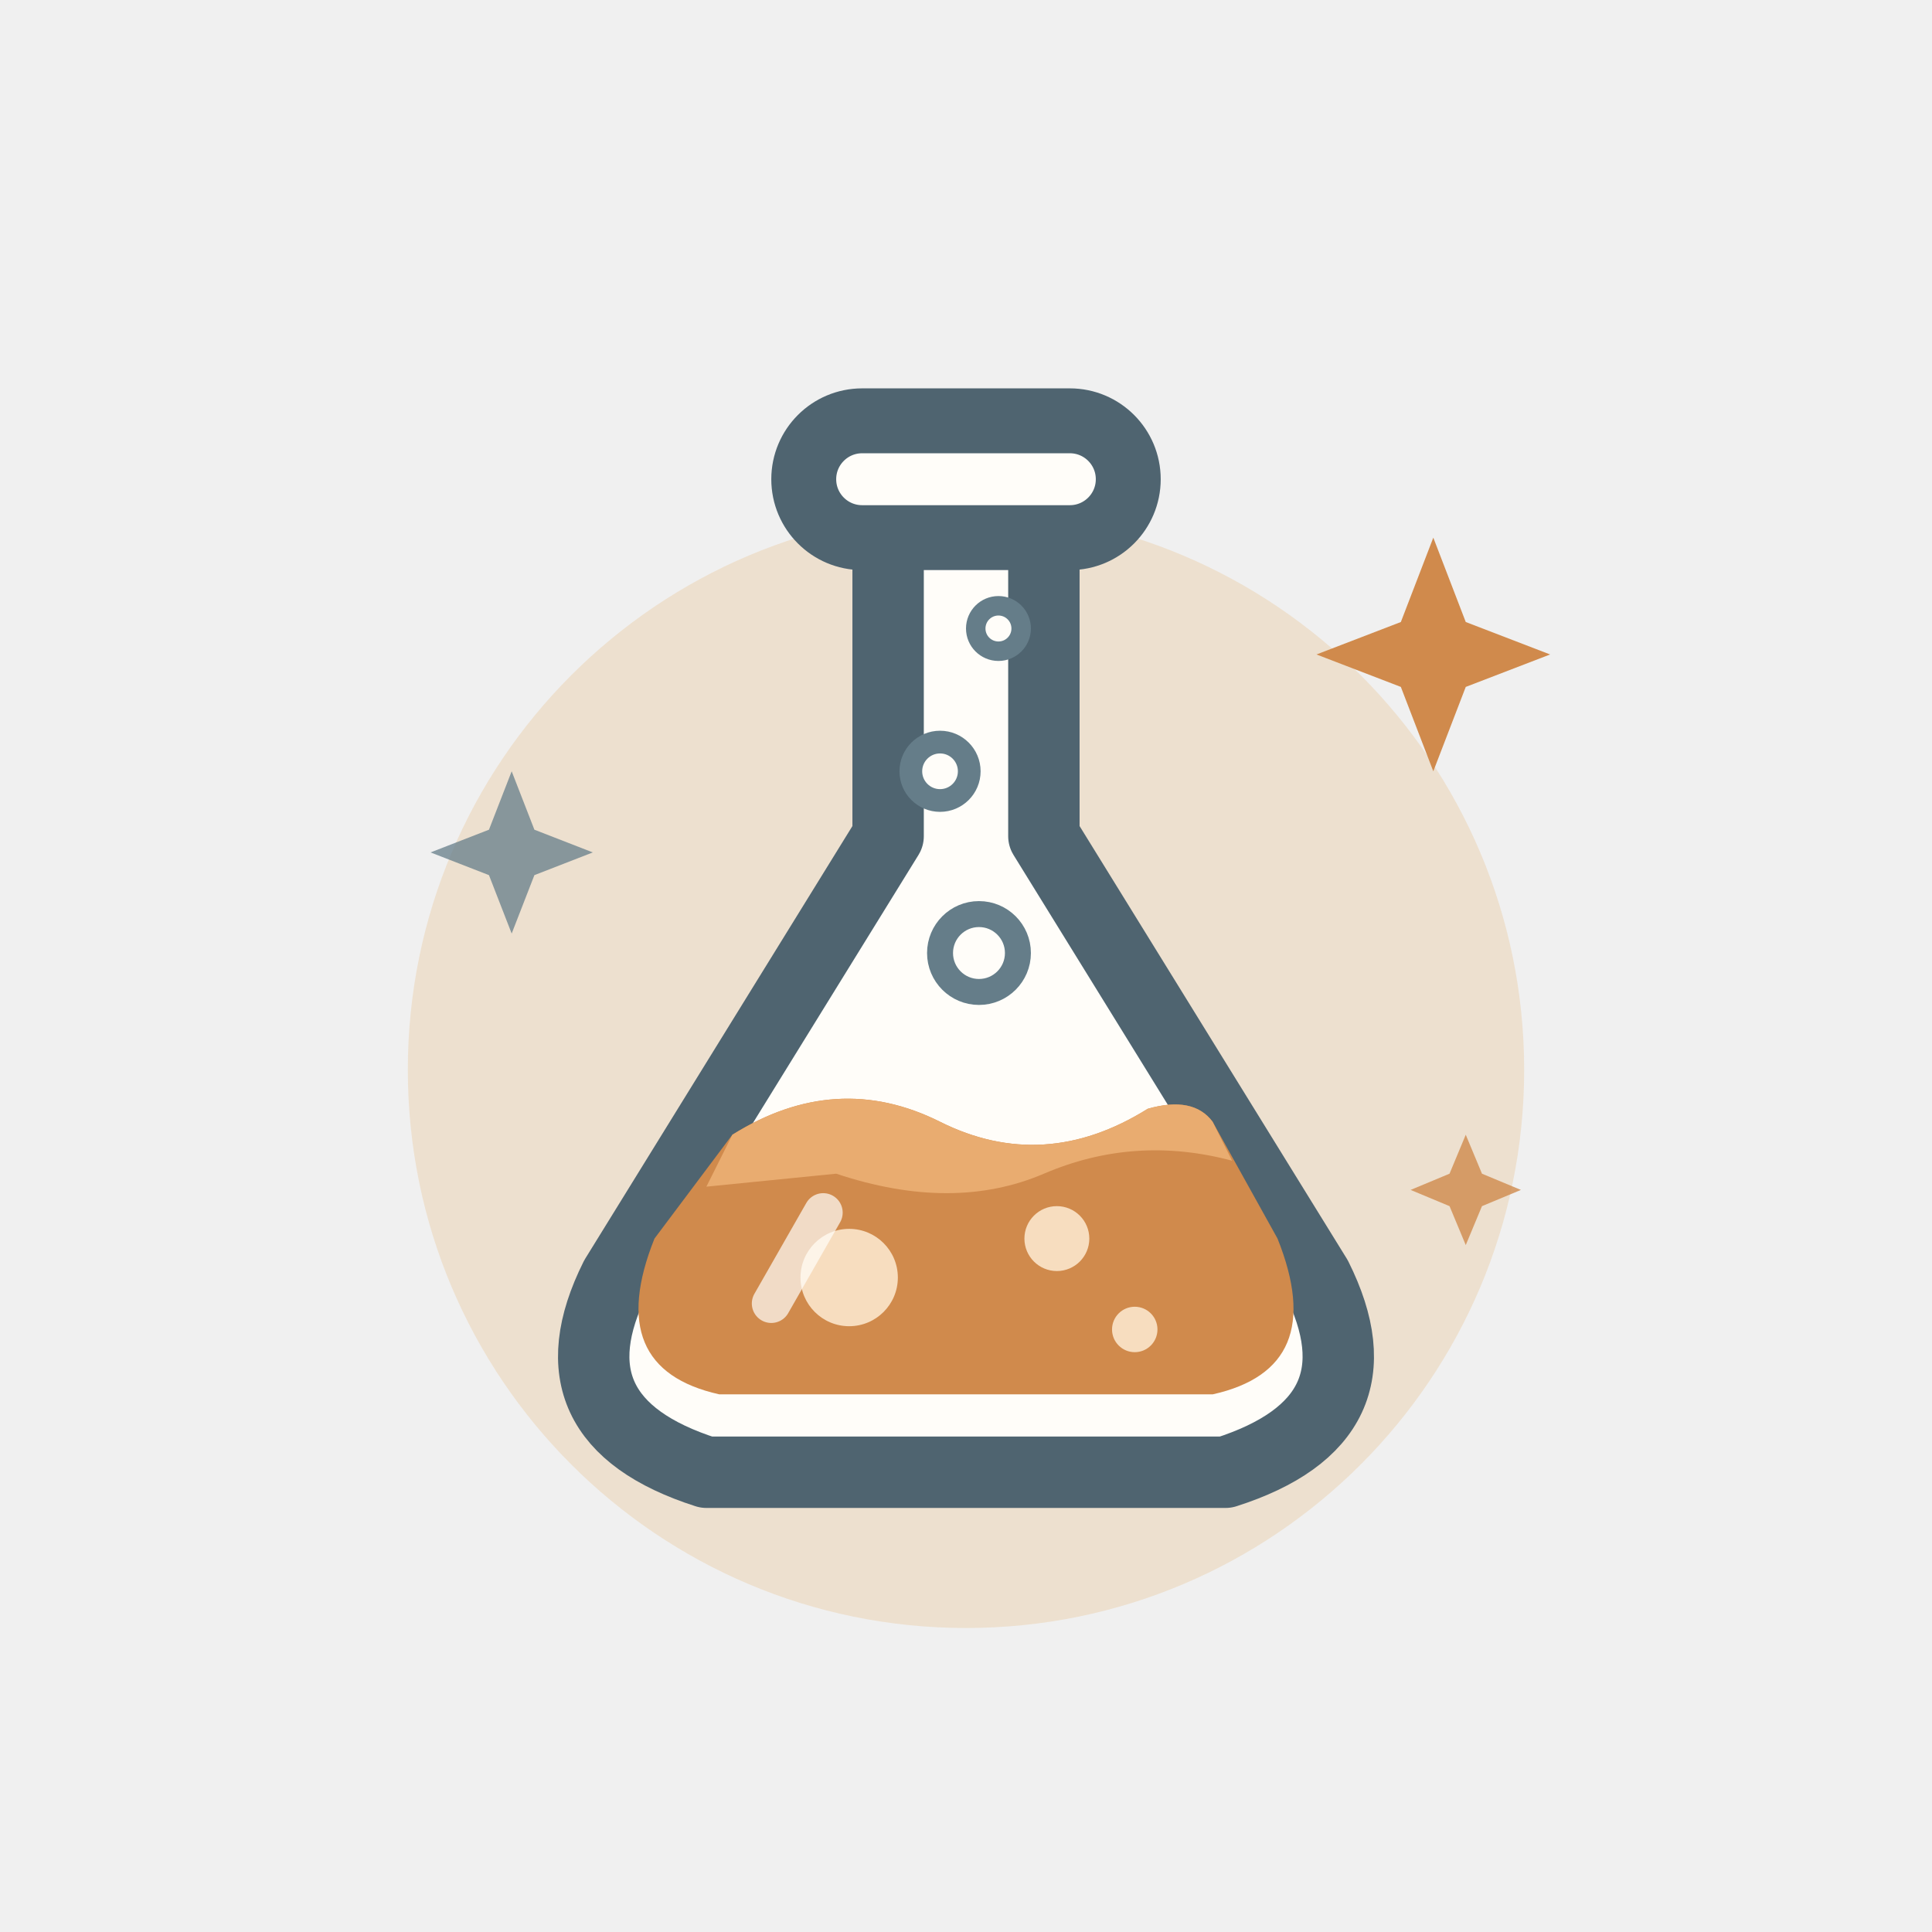
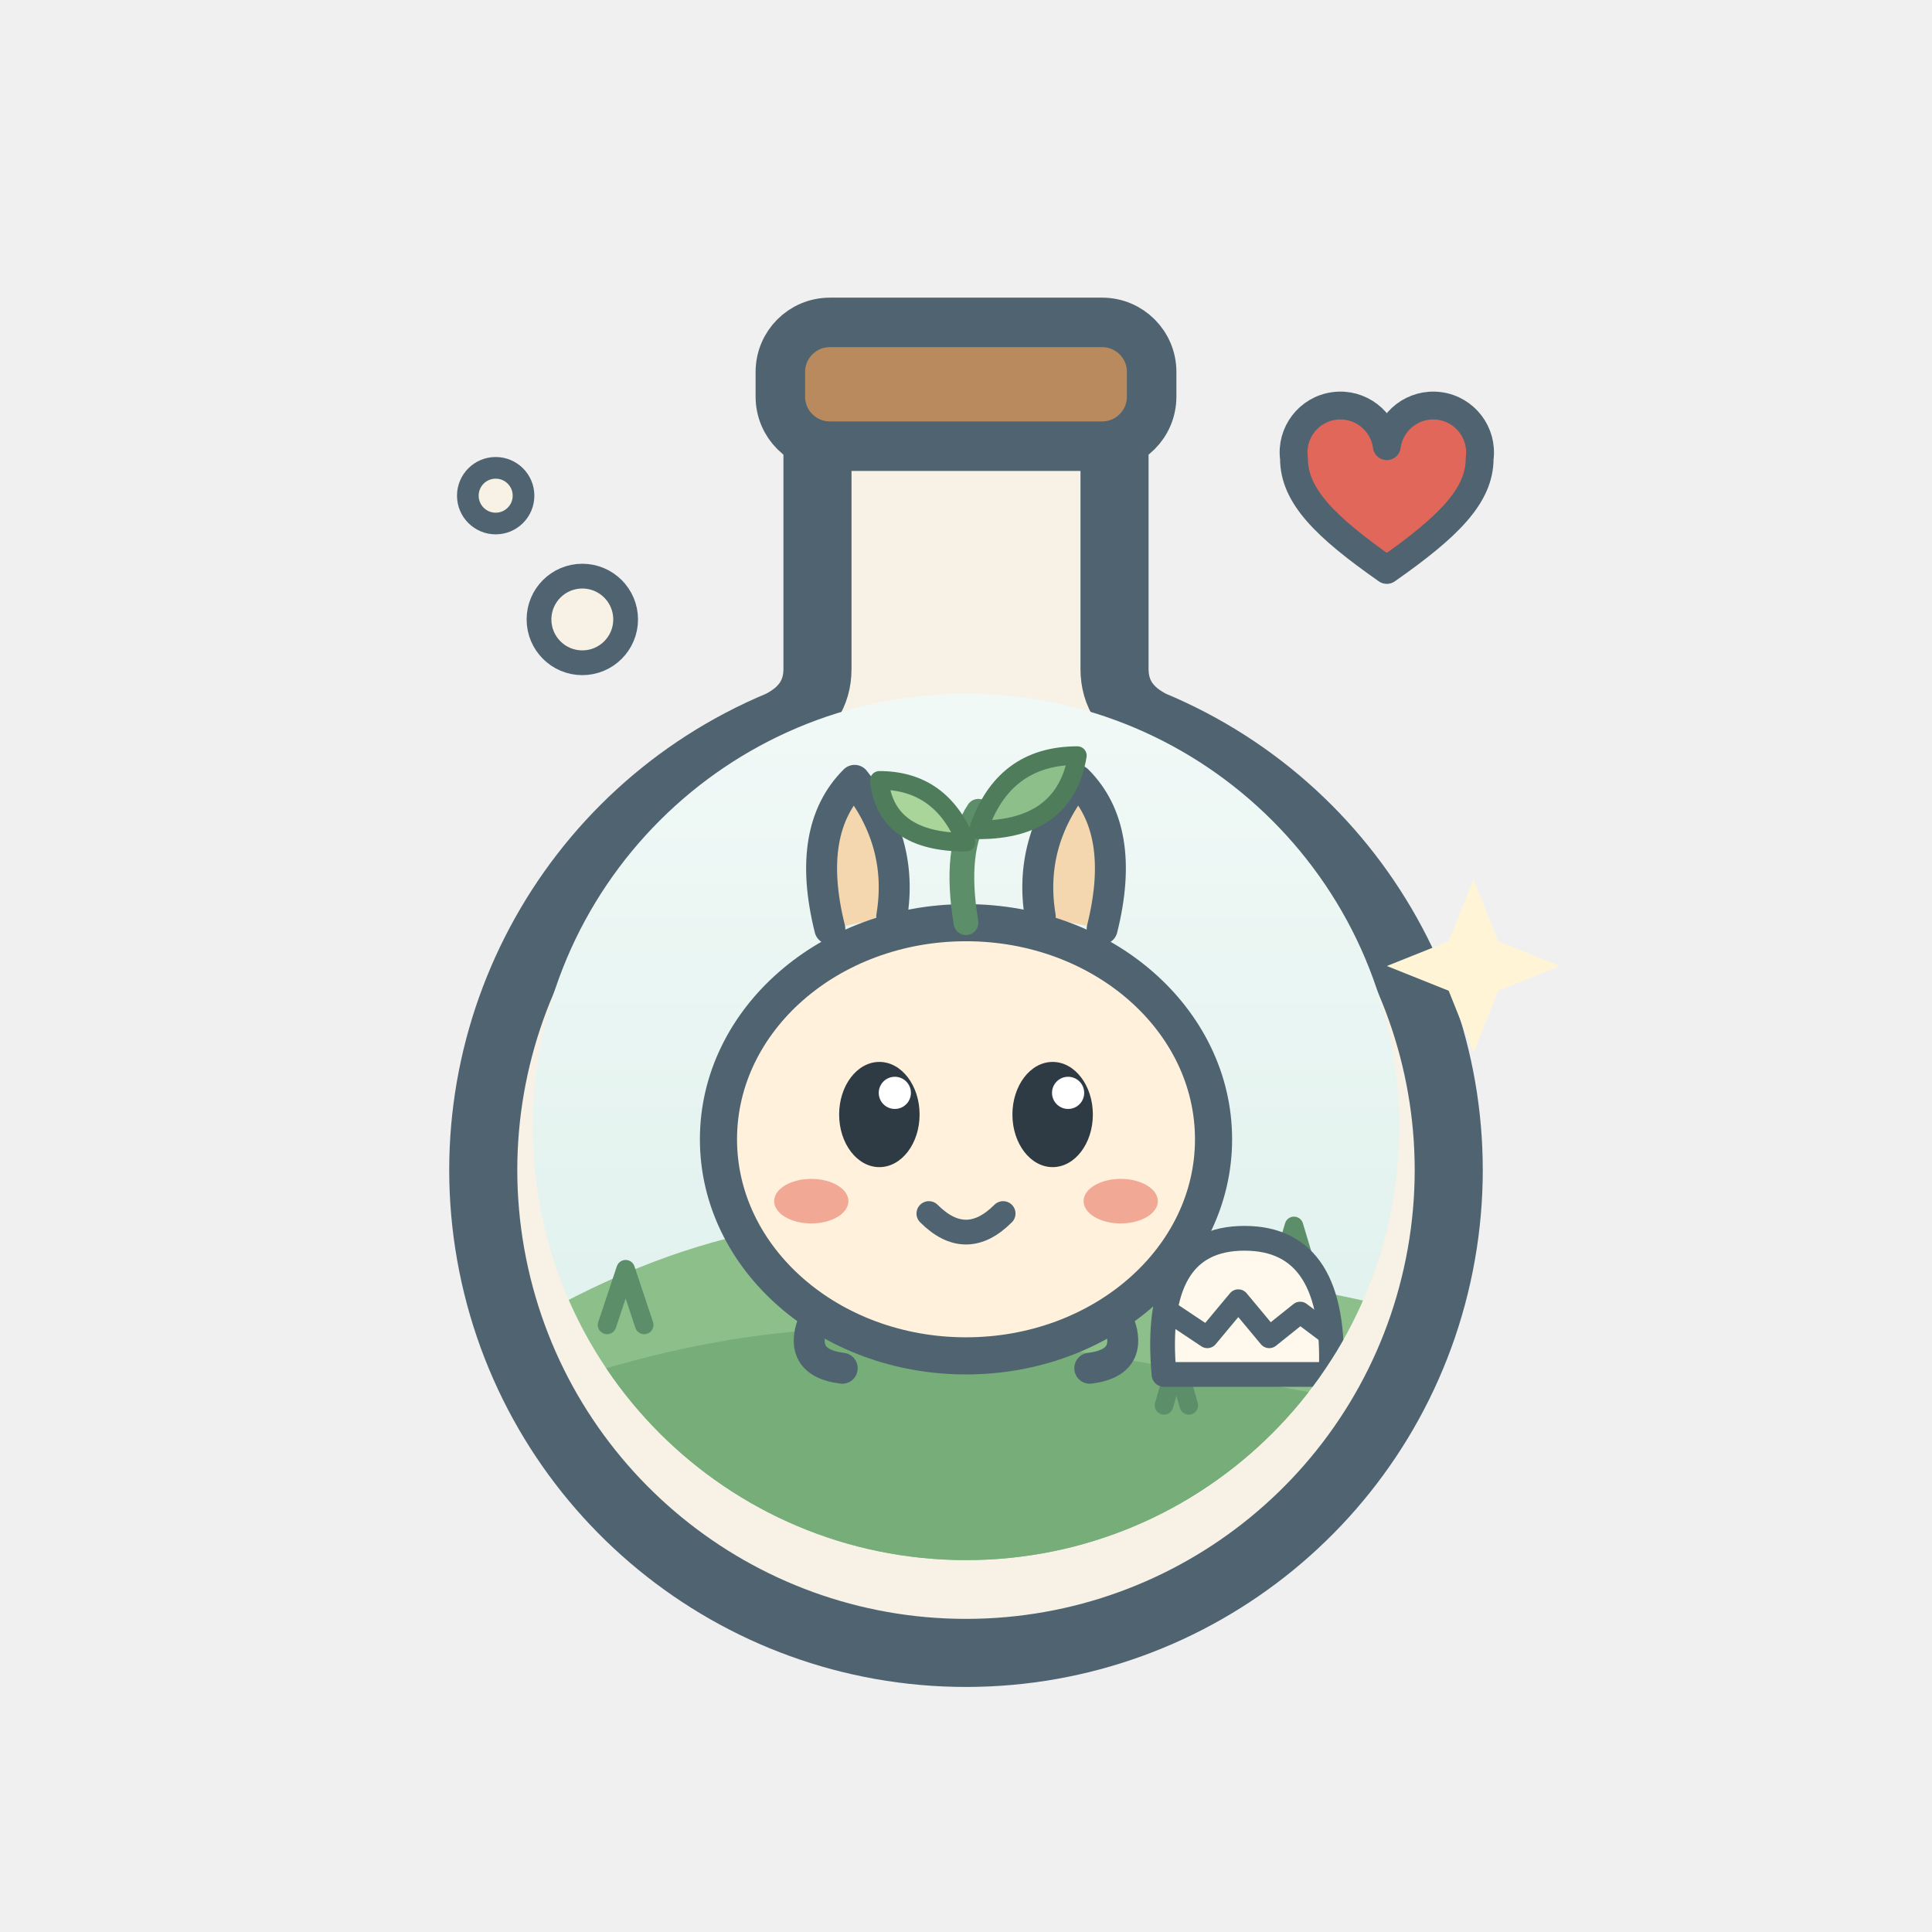
<svg xmlns="http://www.w3.org/2000/svg" width="432" height="432" viewBox="0 0 256 256">
-   <g transform="translate(128 128) scale(.86) translate(-128 -124)">
+   <defs>
+     <clipPath id="glassIn">
+       <circle cx="128" cy="160" r="70" />
+     </clipPath>
+     <linearGradient id="bg" x1="0" y1="0" x2="0" y2="1">
+       <stop stop-color="#F2BE7E" />
+       <stop offset="1" stop-color="#D88A47" />
+     </linearGradient>
+     <linearGradient id="air" x1="0" y1="0" x2="0" y2="1">
+       <stop stop-color="#F3FAF8" />
+       <stop offset="1" stop-color="#D9EEE9" />
+     </linearGradient>
+   </defs>
+   <g transform="translate(128 128) scale(.82) translate(-128 -134)">
    <g stroke-linecap="round" stroke-linejoin="round">
-       <circle cx="128" cy="140" r="86" fill="#EBD3B4" opacity=".55" />
-       <path d="M200 58l5 13 13 5-13 5-5 13-5-13-13-5 13-5z" fill="#D08A4C" />
-       <path d="M58 94l3.5 9 9 3.5-9 3.5-3.5 9-3.5-9-9-3.5 9-3.5z" fill="#657D89" opacity=".75" />
-       <path d="M205 150l2.5 6 6 2.5-6 2.5-2.5 6-2.5-6-6-2.5 6-2.5z" fill="#D08A4C" opacity=".8" />
-       <path d="M116 54V104L74 172Q63 194 88 202H168Q193 194 182 172L140 104V54" fill="#FFFDF9" stroke="#4F6470" stroke-width="11" />
-       <path d="M92 150Q108 140 124 148T156 146Q163 144 166 148L176 166Q184 186 166 190H90Q72 186 80 166Z" fill="#D08A4C" />
-       <path d="M92 150Q108 140 124 148T156 146Q163 144 166 148L169 154Q154 150 140 156T108 156Q98 157 88 158Z" fill="#E9AC70" />
-       <circle cx="110" cy="172" r="7.5" fill="#F7DDBF" />
-       <circle cx="142" cy="166" r="5" fill="#F7DDBF" />
-       <circle cx="154" cy="180" r="3.5" fill="#F7DDBF" />
-       <circle cx="130" cy="122" r="6" fill="#FFFDF9" stroke="#657D89" stroke-width="4" />
-       <circle cx="124" cy="94" r="4.5" fill="#FFFDF9" stroke="#657D89" stroke-width="3.5" />
-       <circle cx="133" cy="72" r="3.5" fill="#FFFDF9" stroke="#657D89" stroke-width="3" />
-       <path d="M98 176L106 162" stroke="#FFFDF9" stroke-width="6" opacity=".7" />
-       <rect x="103" y="40" width="50" height="18" rx="9" fill="#FFFDF9" stroke="#4F6470" stroke-width="10" />
+       <path d="M104 46h48v40q0 6 6 9a78 78 0 1 1-60 0q6-3 6-9z" fill="#F7F1E6" stroke="#4F6470" stroke-width="11" />
+       <g clip-path="url(#glassIn)">
+         <rect x="40" y="80" width="180" height="160" fill="url(#air)" />
+         <path d="M50 196q40-26 78-20t82 16v70H50z" fill="#8DBF8A" />
+         <path d="M50 206q44-18 82-12t78 14v60H50z" fill="#76AD78" />
+         <path d="M70 192l3-9 3 9M178 186l3-10 3 10M160 205l2-7 2 7" fill="none" stroke="#5D8E6A" stroke-width="3" />
+         <path d="M160 200q-2-22 13-22t14 22z" fill="#FFF8EC" stroke="#4F6470" stroke-width="4" />
+         <path d="M161 190l6 4 5-6 5 6 5-4 4 3" fill="none" stroke="#4F6470" stroke-width="3.5" />
+       </g>
+       <path d="M106 128q-4-16 4-24 8 10 6 22M150 128q4-16-4-24-8 10-6 22" fill="#F4D7AE" stroke="#4F6470" stroke-width="5" />
+       <ellipse cx="128" cy="162" rx="40" ry="35" fill="#FFF1DC" stroke="#4F6470" stroke-width="6" />
+       <path d="M128 127q-2-12 2-18" fill="none" stroke="#5D8E6A" stroke-width="4" />
+       <path d="M130 112q4-12 16-12-2 12-16 12z" fill="#8DBF8A" stroke="#4F7D5C" stroke-width="3" />
+       <path d="M128 114q-4-10-14-10 1 10 14 10z" fill="#A9D49A" stroke="#4F7D5C" stroke-width="3" />
+       <ellipse cx="114" cy="158" rx="6.5" ry="8.5" fill="#2F3B44" />
+       <ellipse cx="142" cy="158" rx="6.5" ry="8.5" fill="#2F3B44" />
+       <circle cx="116.5" cy="154.5" r="2.6" fill="#fff" />
+       <circle cx="144.5" cy="154.5" r="2.6" fill="#fff" />
+       <ellipse cx="103" cy="172" rx="6" ry="3.6" fill="#EE9C8A" opacity=".85" />
+       <ellipse cx="153" cy="172" rx="6" ry="3.6" fill="#EE9C8A" opacity=".85" />
+       <path d="M122 174q6 6 12 0" fill="none" stroke="#4F6470" stroke-width="4" />
+       <path d="M104 190q-4 8 4 9M152 190q4 8-4 9" fill="none" stroke="#4F6470" stroke-width="5" />
+       <path d="M196 70c-10-7-15-12-15-18a7.5 7.5 0 0 1 15-2 7.5 7.5 0 0 1 15 2c0 6-5 11-15 18z" fill="#E0675A" stroke="#4F6470" stroke-width="4.5" />
+       <circle cx="66" cy="78" r="7" fill="#F7F1E6" stroke="#4F6470" stroke-width="4" />
+       <circle cx="52" cy="58" r="4.5" fill="#F7F1E6" stroke="#4F6470" stroke-width="3.5" />
+       <path d="M210 120l4 10 10 4-10 4-4 10-4-10-10-4 10-4z" fill="#FFF4D6" />
+       <rect x="98" y="30" width="60" height="20" rx="8" fill="#B98A5E" stroke="#4F6470" stroke-width="8" />
    </g>
  </g>
</svg>
